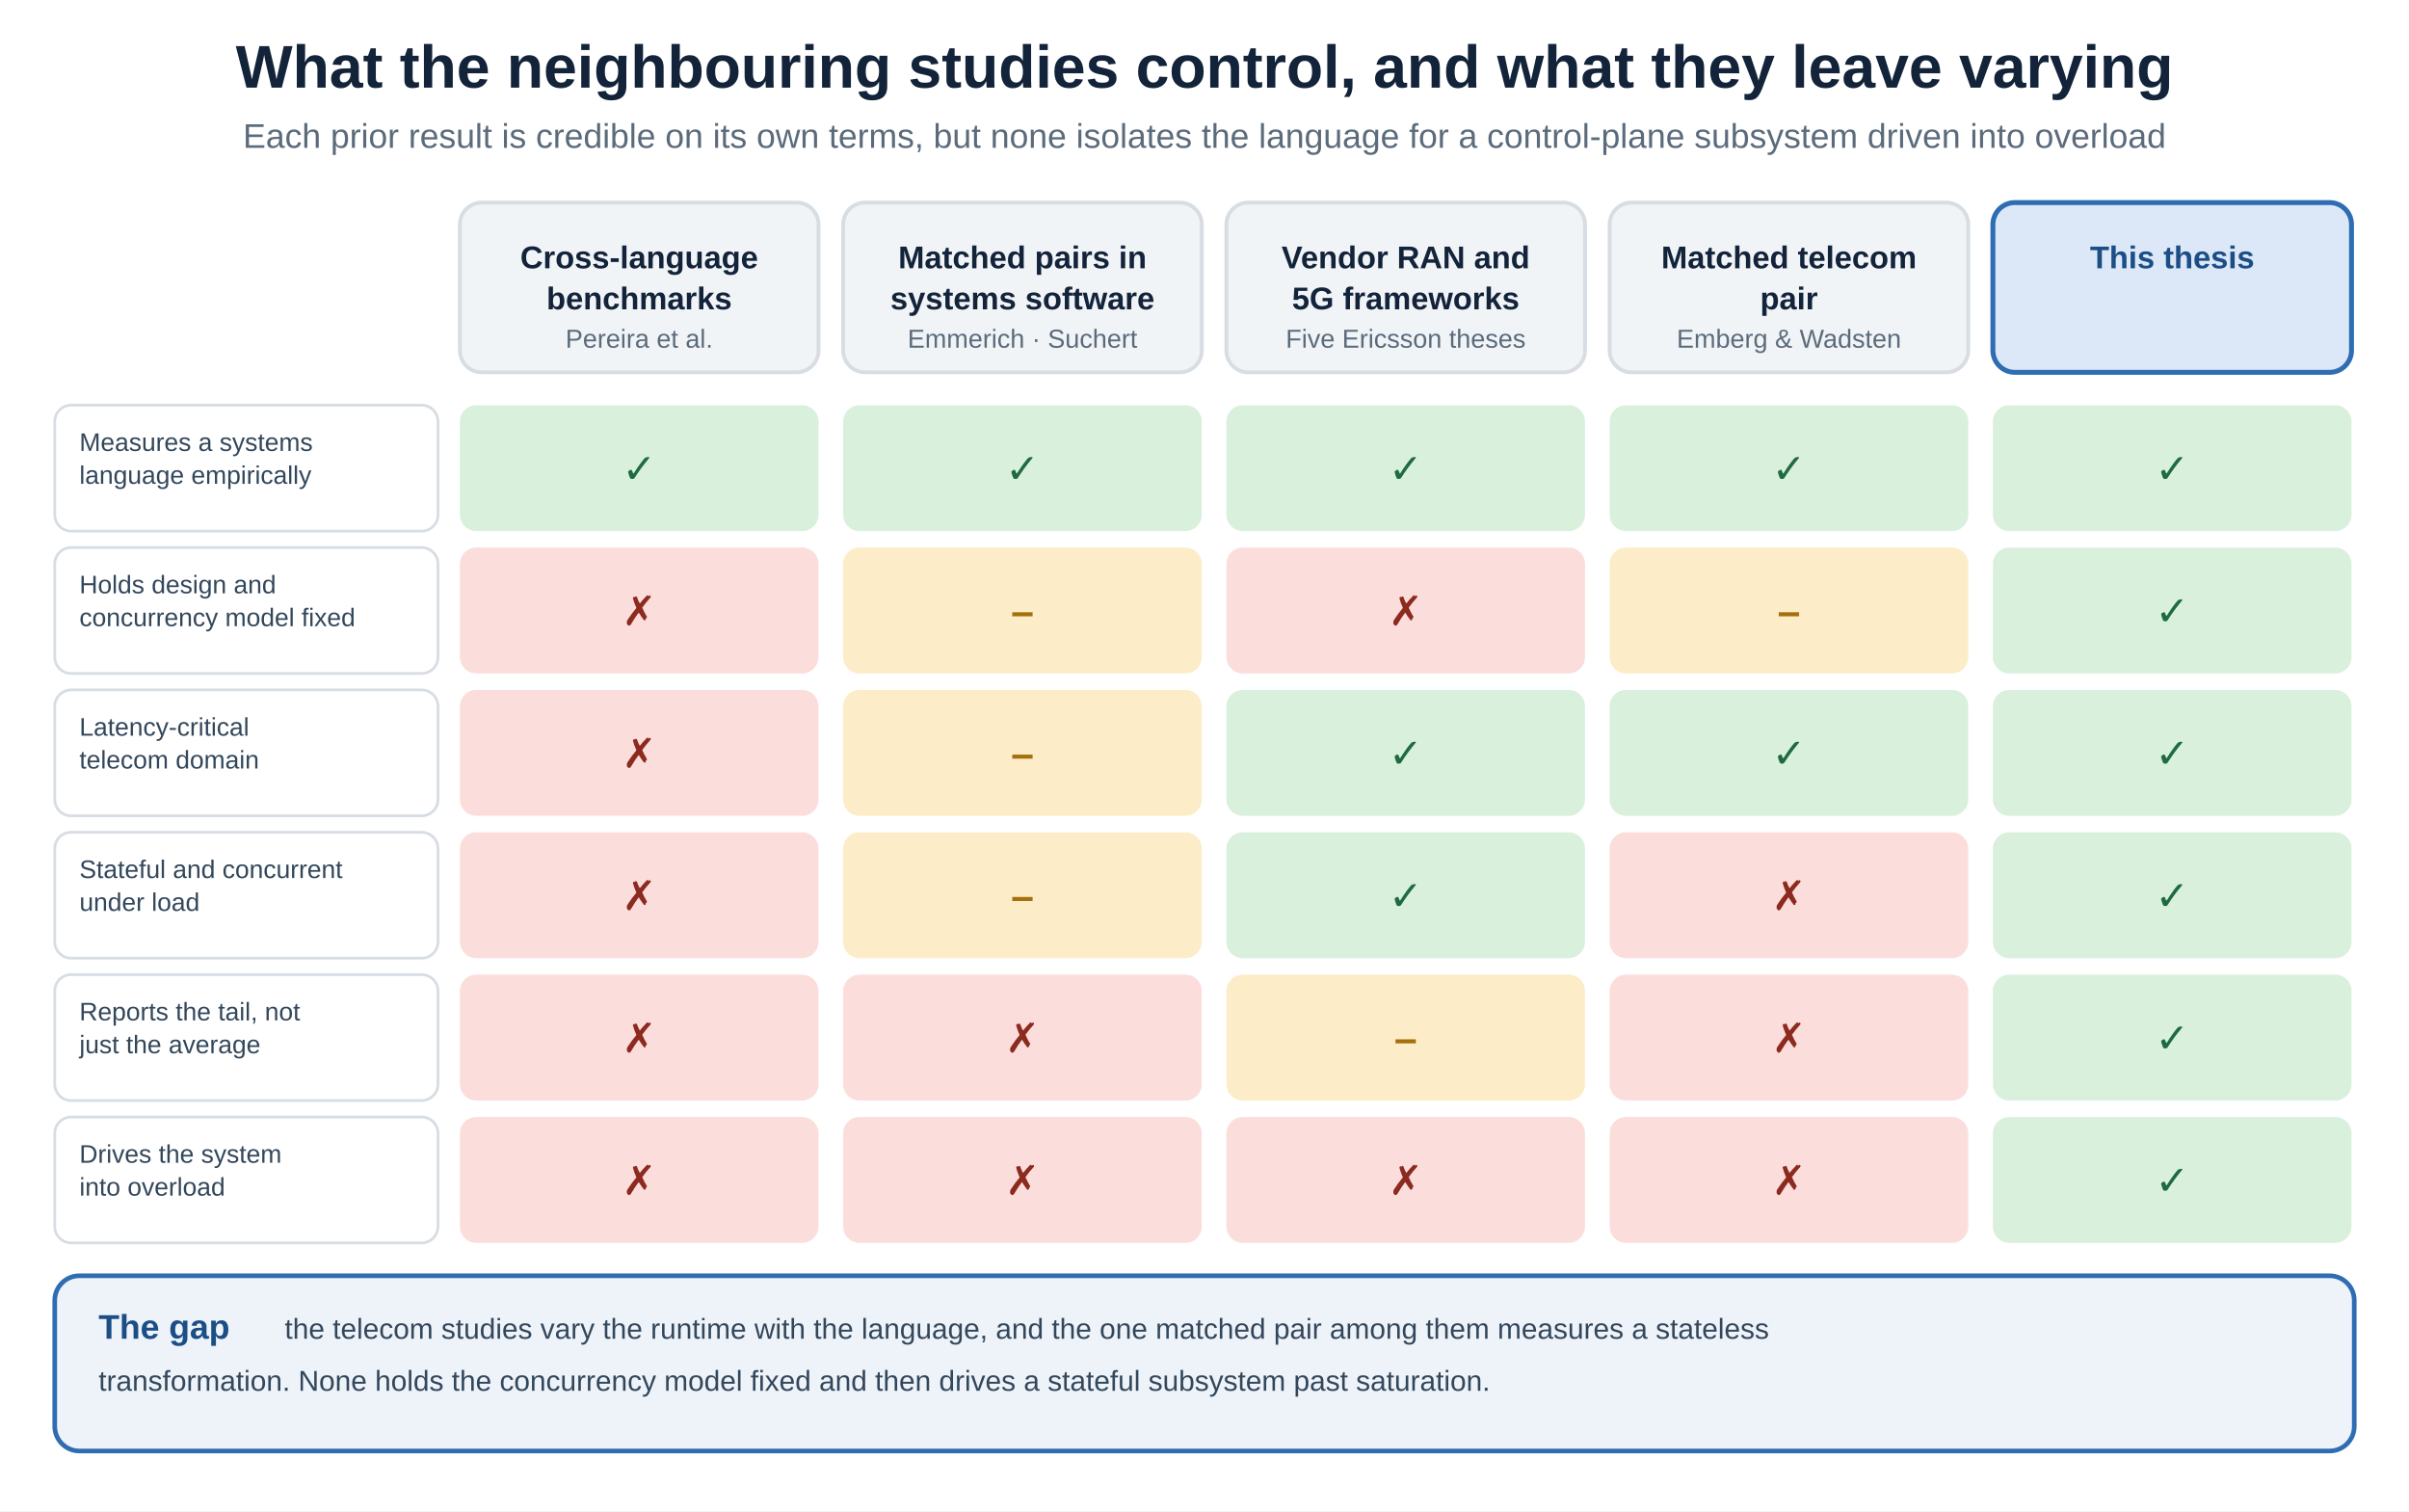
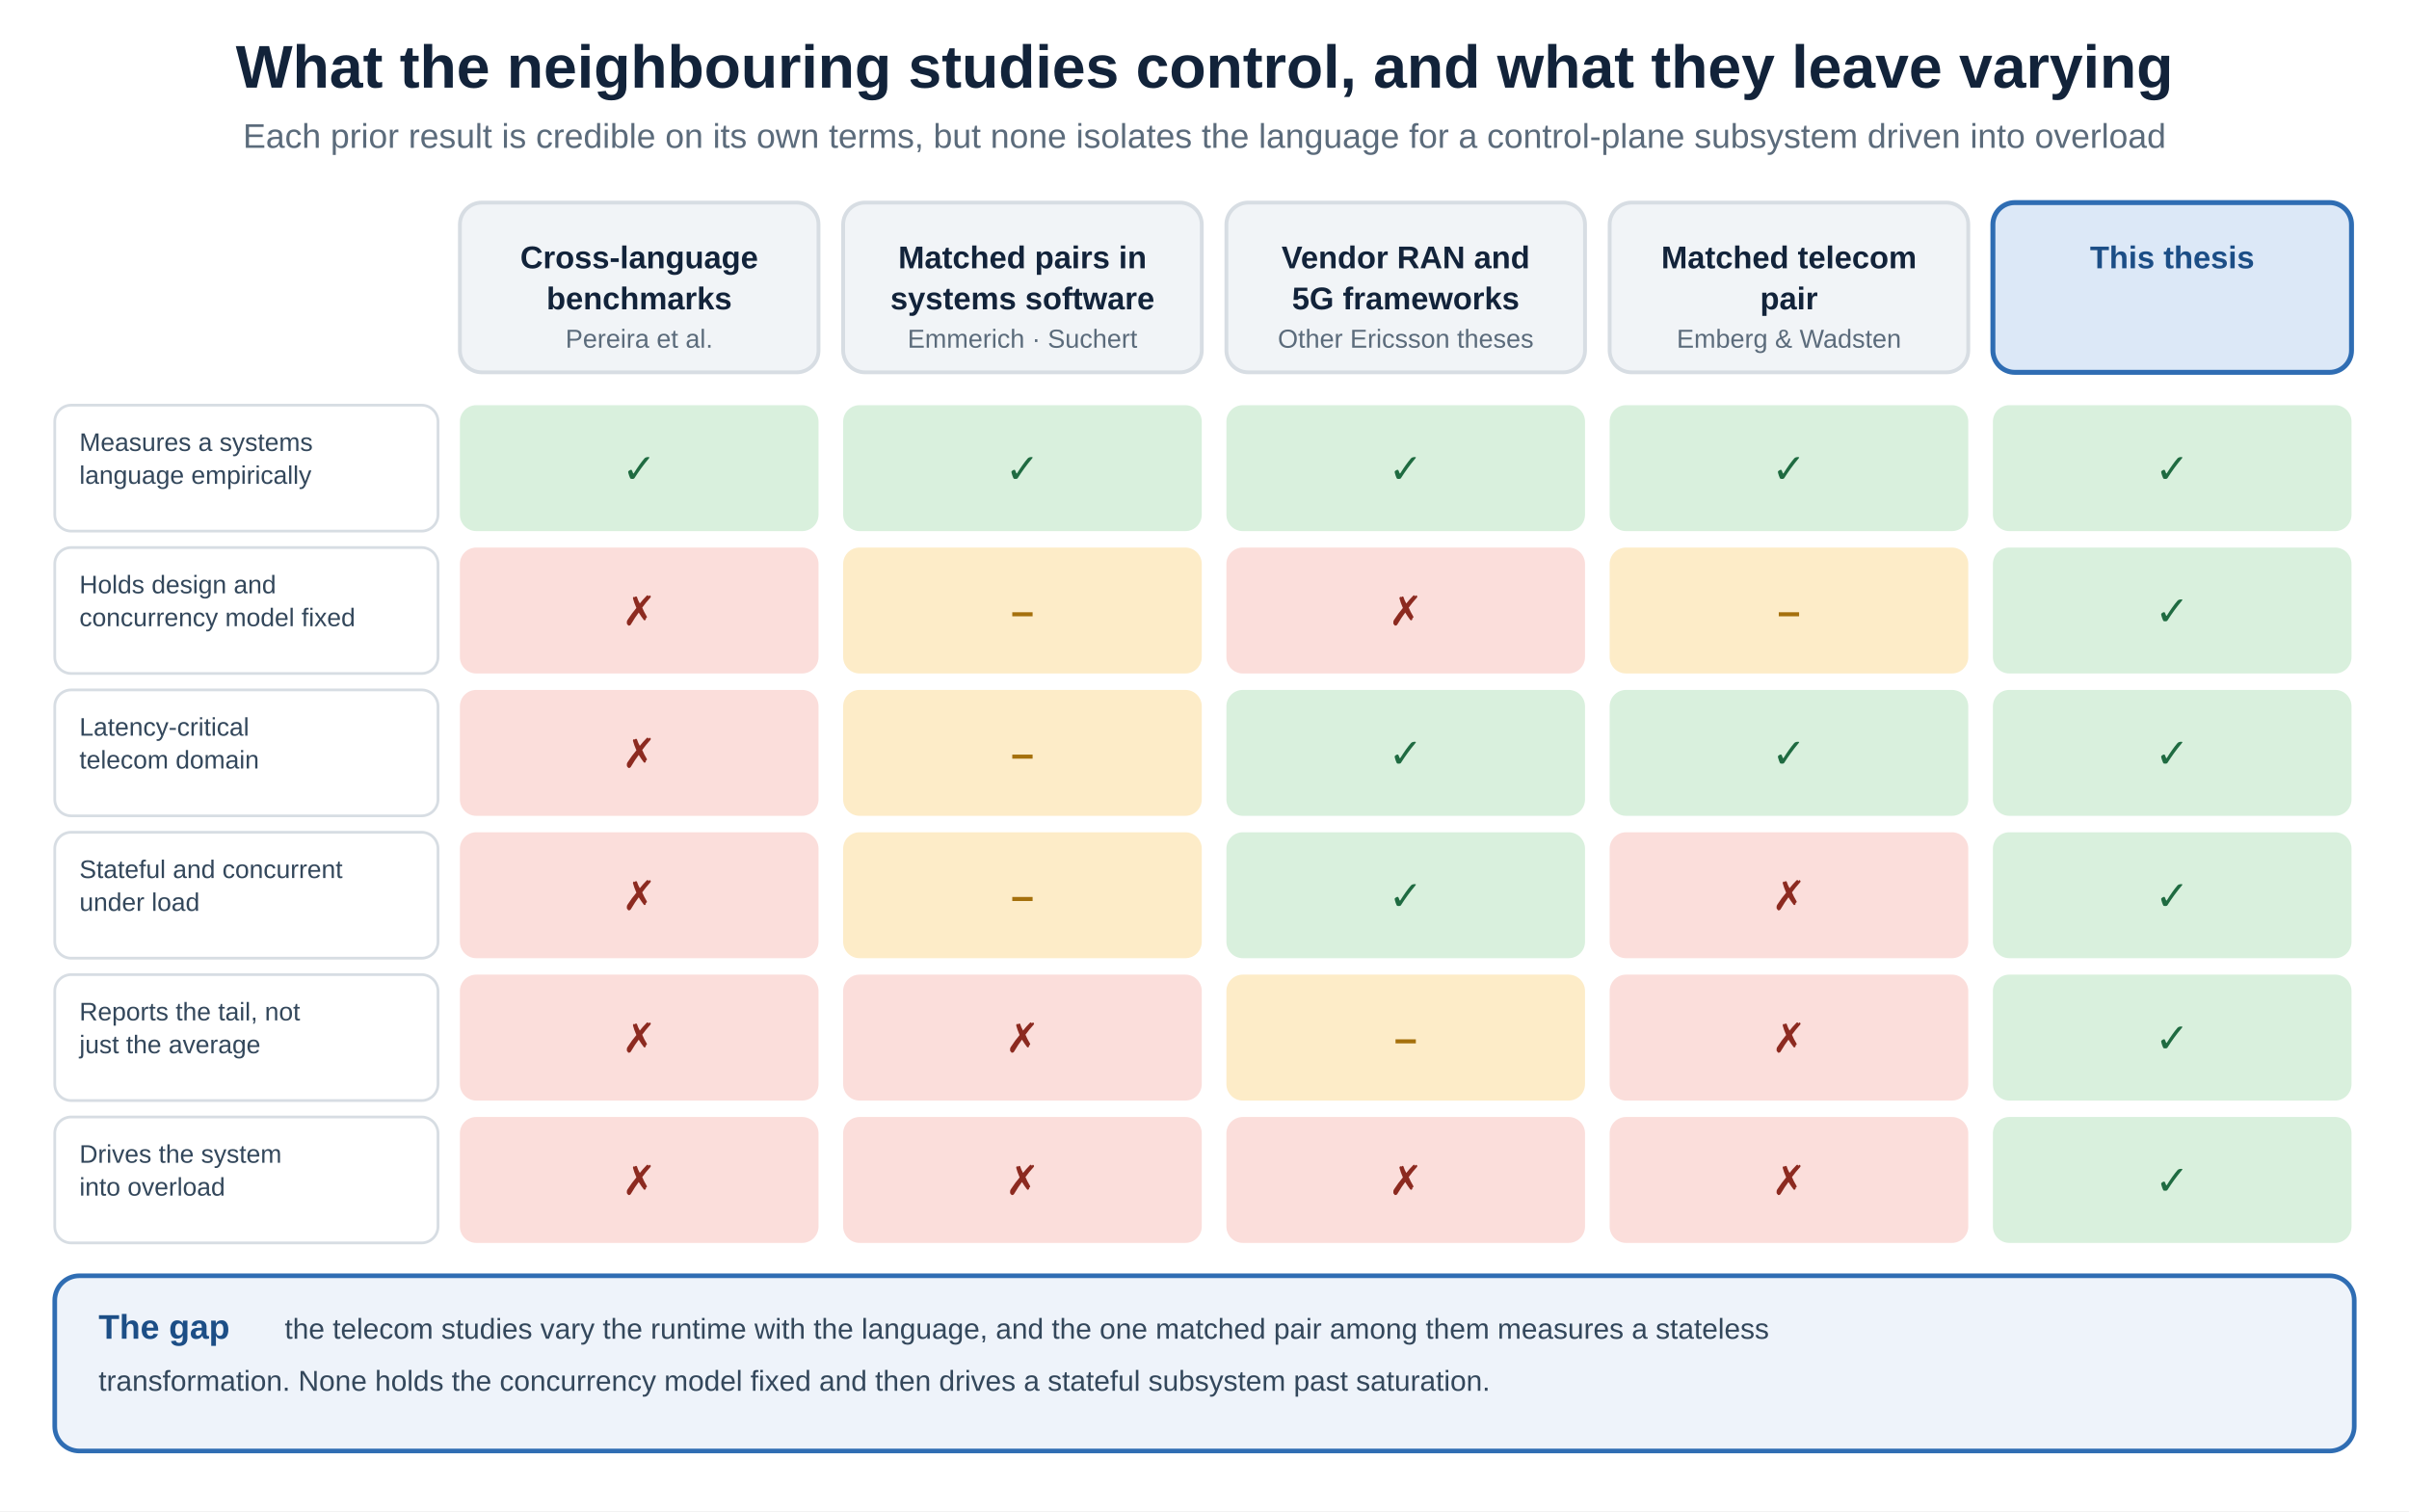
<svg xmlns="http://www.w3.org/2000/svg" viewBox="0 0 880 552" width="880" height="552" font-family="'Segoe UI','Helvetica Neue',Arial,sans-serif">
  <rect x="0" y="0" width="880" height="552" fill="#ffffff" />
  <text x="440.0" y="32" font-size="22" fill="#12233a" text-anchor="middle" font-weight="700">What the neighbouring studies control, and what they leave varying</text>
  <text x="440.0" y="54" font-size="12.5" fill="#5b6b7b" text-anchor="middle">Each prior result is credible on its own terms, but none isolates the language for a control-plane subsystem driven into overload</text>
  <rect x="168" y="74" width="131" height="62" rx="8" fill="#f1f4f7" stroke="#d7dde3" stroke-width="1.4" />
  <text x="233.5" y="98" font-size="11.5" fill="#12233a" text-anchor="middle" font-weight="700">Cross-language</text>
  <text x="233.5" y="113" font-size="11.5" fill="#12233a" text-anchor="middle" font-weight="700">benchmarks</text>
  <text x="233.5" y="127" font-size="9.5" fill="#5b6b7b" text-anchor="middle">Pereira et al.</text>
  <rect x="308" y="74" width="131" height="62" rx="8" fill="#f1f4f7" stroke="#d7dde3" stroke-width="1.4" />
  <text x="373.5" y="98" font-size="11.5" fill="#12233a" text-anchor="middle" font-weight="700">Matched pairs in</text>
  <text x="373.5" y="113" font-size="11.5" fill="#12233a" text-anchor="middle" font-weight="700">systems software</text>
  <text x="373.5" y="127" font-size="9.5" fill="#5b6b7b" text-anchor="middle">Emmerich · Suchert</text>
  <rect x="448" y="74" width="131" height="62" rx="8" fill="#f1f4f7" stroke="#d7dde3" stroke-width="1.4" />
  <text x="513.5" y="98" font-size="11.5" fill="#12233a" text-anchor="middle" font-weight="700">Vendor RAN and</text>
  <text x="513.5" y="113" font-size="11.5" fill="#12233a" text-anchor="middle" font-weight="700">5G frameworks</text>
-   <text x="513.5" y="127" font-size="9.5" fill="#5b6b7b" text-anchor="middle">Five Ericsson theses</text>
+   <text x="513.5" y="127" font-size="9.5" fill="#5b6b7b" text-anchor="middle">Other Ericsson theses</text>
  <rect x="588" y="74" width="131" height="62" rx="8" fill="#f1f4f7" stroke="#d7dde3" stroke-width="1.4" />
  <text x="653.5" y="98" font-size="11.5" fill="#12233a" text-anchor="middle" font-weight="700">Matched telecom</text>
  <text x="653.5" y="113" font-size="11.5" fill="#12233a" text-anchor="middle" font-weight="700">pair</text>
  <text x="653.5" y="127" font-size="9.5" fill="#5b6b7b" text-anchor="middle">Emberg &amp; Wadsten</text>
  <rect x="728" y="74" width="131" height="62" rx="8" fill="#dce8f7" stroke="#2f6db3" stroke-width="1.8" />
  <text x="793.5" y="98" font-size="11.5" fill="#1c4e86" text-anchor="middle" font-weight="700">This thesis</text>
  <rect x="20" y="148" width="140" height="46" rx="6" fill="#ffffff" stroke="#d7dde3" stroke-width="1.0" />
  <text x="29" y="164.72" font-size="9.3" fill="#33475b">Measures a systems</text>
  <text x="29" y="176.72" font-size="9.3" fill="#33475b">language empirically</text>
  <rect x="168" y="148" width="131" height="46" rx="6" fill="#d9f0dd" />
  <text x="233.5" y="176.4" font-size="15" fill="#1f6b41" text-anchor="middle" font-weight="700">✓</text>
  <rect x="308" y="148" width="131" height="46" rx="6" fill="#d9f0dd" />
  <text x="373.5" y="176.4" font-size="15" fill="#1f6b41" text-anchor="middle" font-weight="700">✓</text>
  <rect x="448" y="148" width="131" height="46" rx="6" fill="#d9f0dd" />
  <text x="513.5" y="176.4" font-size="15" fill="#1f6b41" text-anchor="middle" font-weight="700">✓</text>
  <rect x="588" y="148" width="131" height="46" rx="6" fill="#d9f0dd" />
  <text x="653.5" y="176.4" font-size="15" fill="#1f6b41" text-anchor="middle" font-weight="700">✓</text>
  <rect x="728" y="148" width="131" height="46" rx="6" fill="#d9f0dd" />
  <text x="793.5" y="176.4" font-size="15" fill="#1f6b41" text-anchor="middle" font-weight="700">✓</text>
  <rect x="20" y="200" width="140" height="46" rx="6" fill="#ffffff" stroke="#d7dde3" stroke-width="1.0" />
  <text x="29" y="216.72" font-size="9.3" fill="#33475b">Holds design and</text>
  <text x="29" y="228.72" font-size="9.3" fill="#33475b">concurrency model fixed</text>
  <rect x="168" y="200" width="131" height="46" rx="6" fill="#fbdedb" />
  <text x="233.5" y="228.4" font-size="15" fill="#8c2a20" text-anchor="middle" font-weight="700">✗</text>
  <rect x="308" y="200" width="131" height="46" rx="6" fill="#fdecc8" />
  <text x="373.5" y="228.4" font-size="15" fill="#a5700c" text-anchor="middle" font-weight="700">–</text>
  <rect x="448" y="200" width="131" height="46" rx="6" fill="#fbdedb" />
  <text x="513.5" y="228.4" font-size="15" fill="#8c2a20" text-anchor="middle" font-weight="700">✗</text>
  <rect x="588" y="200" width="131" height="46" rx="6" fill="#fdecc8" />
  <text x="653.5" y="228.4" font-size="15" fill="#a5700c" text-anchor="middle" font-weight="700">–</text>
  <rect x="728" y="200" width="131" height="46" rx="6" fill="#d9f0dd" />
  <text x="793.5" y="228.4" font-size="15" fill="#1f6b41" text-anchor="middle" font-weight="700">✓</text>
  <rect x="20" y="252" width="140" height="46" rx="6" fill="#ffffff" stroke="#d7dde3" stroke-width="1.0" />
  <text x="29" y="268.72" font-size="9.3" fill="#33475b">Latency-critical</text>
  <text x="29" y="280.72" font-size="9.3" fill="#33475b">telecom domain</text>
  <rect x="168" y="252" width="131" height="46" rx="6" fill="#fbdedb" />
  <text x="233.5" y="280.4" font-size="15" fill="#8c2a20" text-anchor="middle" font-weight="700">✗</text>
  <rect x="308" y="252" width="131" height="46" rx="6" fill="#fdecc8" />
  <text x="373.5" y="280.4" font-size="15" fill="#a5700c" text-anchor="middle" font-weight="700">–</text>
  <rect x="448" y="252" width="131" height="46" rx="6" fill="#d9f0dd" />
  <text x="513.5" y="280.4" font-size="15" fill="#1f6b41" text-anchor="middle" font-weight="700">✓</text>
  <rect x="588" y="252" width="131" height="46" rx="6" fill="#d9f0dd" />
  <text x="653.5" y="280.4" font-size="15" fill="#1f6b41" text-anchor="middle" font-weight="700">✓</text>
  <rect x="728" y="252" width="131" height="46" rx="6" fill="#d9f0dd" />
  <text x="793.5" y="280.4" font-size="15" fill="#1f6b41" text-anchor="middle" font-weight="700">✓</text>
  <rect x="20" y="304" width="140" height="46" rx="6" fill="#ffffff" stroke="#d7dde3" stroke-width="1.0" />
  <text x="29" y="320.72" font-size="9.3" fill="#33475b">Stateful and concurrent</text>
  <text x="29" y="332.72" font-size="9.3" fill="#33475b">under load</text>
  <rect x="168" y="304" width="131" height="46" rx="6" fill="#fbdedb" />
  <text x="233.5" y="332.4" font-size="15" fill="#8c2a20" text-anchor="middle" font-weight="700">✗</text>
  <rect x="308" y="304" width="131" height="46" rx="6" fill="#fdecc8" />
  <text x="373.5" y="332.4" font-size="15" fill="#a5700c" text-anchor="middle" font-weight="700">–</text>
  <rect x="448" y="304" width="131" height="46" rx="6" fill="#d9f0dd" />
  <text x="513.5" y="332.4" font-size="15" fill="#1f6b41" text-anchor="middle" font-weight="700">✓</text>
  <rect x="588" y="304" width="131" height="46" rx="6" fill="#fbdedb" />
  <text x="653.5" y="332.4" font-size="15" fill="#8c2a20" text-anchor="middle" font-weight="700">✗</text>
  <rect x="728" y="304" width="131" height="46" rx="6" fill="#d9f0dd" />
  <text x="793.5" y="332.4" font-size="15" fill="#1f6b41" text-anchor="middle" font-weight="700">✓</text>
  <rect x="20" y="356" width="140" height="46" rx="6" fill="#ffffff" stroke="#d7dde3" stroke-width="1.0" />
  <text x="29" y="372.72" font-size="9.3" fill="#33475b">Reports the tail, not</text>
  <text x="29" y="384.72" font-size="9.3" fill="#33475b">just the average</text>
  <rect x="168" y="356" width="131" height="46" rx="6" fill="#fbdedb" />
  <text x="233.5" y="384.4" font-size="15" fill="#8c2a20" text-anchor="middle" font-weight="700">✗</text>
  <rect x="308" y="356" width="131" height="46" rx="6" fill="#fbdedb" />
  <text x="373.5" y="384.4" font-size="15" fill="#8c2a20" text-anchor="middle" font-weight="700">✗</text>
  <rect x="448" y="356" width="131" height="46" rx="6" fill="#fdecc8" />
  <text x="513.5" y="384.4" font-size="15" fill="#a5700c" text-anchor="middle" font-weight="700">–</text>
  <rect x="588" y="356" width="131" height="46" rx="6" fill="#fbdedb" />
  <text x="653.5" y="384.4" font-size="15" fill="#8c2a20" text-anchor="middle" font-weight="700">✗</text>
  <rect x="728" y="356" width="131" height="46" rx="6" fill="#d9f0dd" />
  <text x="793.5" y="384.4" font-size="15" fill="#1f6b41" text-anchor="middle" font-weight="700">✓</text>
  <rect x="20" y="408" width="140" height="46" rx="6" fill="#ffffff" stroke="#d7dde3" stroke-width="1.0" />
  <text x="29" y="424.72" font-size="9.3" fill="#33475b">Drives the system</text>
  <text x="29" y="436.72" font-size="9.3" fill="#33475b">into overload</text>
  <rect x="168" y="408" width="131" height="46" rx="6" fill="#fbdedb" />
  <text x="233.5" y="436.4" font-size="15" fill="#8c2a20" text-anchor="middle" font-weight="700">✗</text>
  <rect x="308" y="408" width="131" height="46" rx="6" fill="#fbdedb" />
  <text x="373.5" y="436.4" font-size="15" fill="#8c2a20" text-anchor="middle" font-weight="700">✗</text>
  <rect x="448" y="408" width="131" height="46" rx="6" fill="#fbdedb" />
  <text x="513.5" y="436.4" font-size="15" fill="#8c2a20" text-anchor="middle" font-weight="700">✗</text>
  <rect x="588" y="408" width="131" height="46" rx="6" fill="#fbdedb" />
  <text x="653.5" y="436.4" font-size="15" fill="#8c2a20" text-anchor="middle" font-weight="700">✗</text>
  <rect x="728" y="408" width="131" height="46" rx="6" fill="#d9f0dd" />
  <text x="793.5" y="436.4" font-size="15" fill="#1f6b41" text-anchor="middle" font-weight="700">✓</text>
  <rect x="20" y="466" width="840" height="64" rx="9" fill="#eef3fa" stroke="#2f6db3" stroke-width="1.7" />
  <text x="36" y="489" font-size="12.5" fill="#1c4e86" font-weight="700">The gap</text>
  <text x="104" y="489" font-size="10.5" fill="#33475b">the telecom studies vary the runtime with the language, and the one matched pair among them measures a stateless</text>
  <text x="36" y="508" font-size="10.5" fill="#33475b">transformation. None holds the concurrency model fixed and then drives a stateful subsystem past saturation.</text>
</svg>
